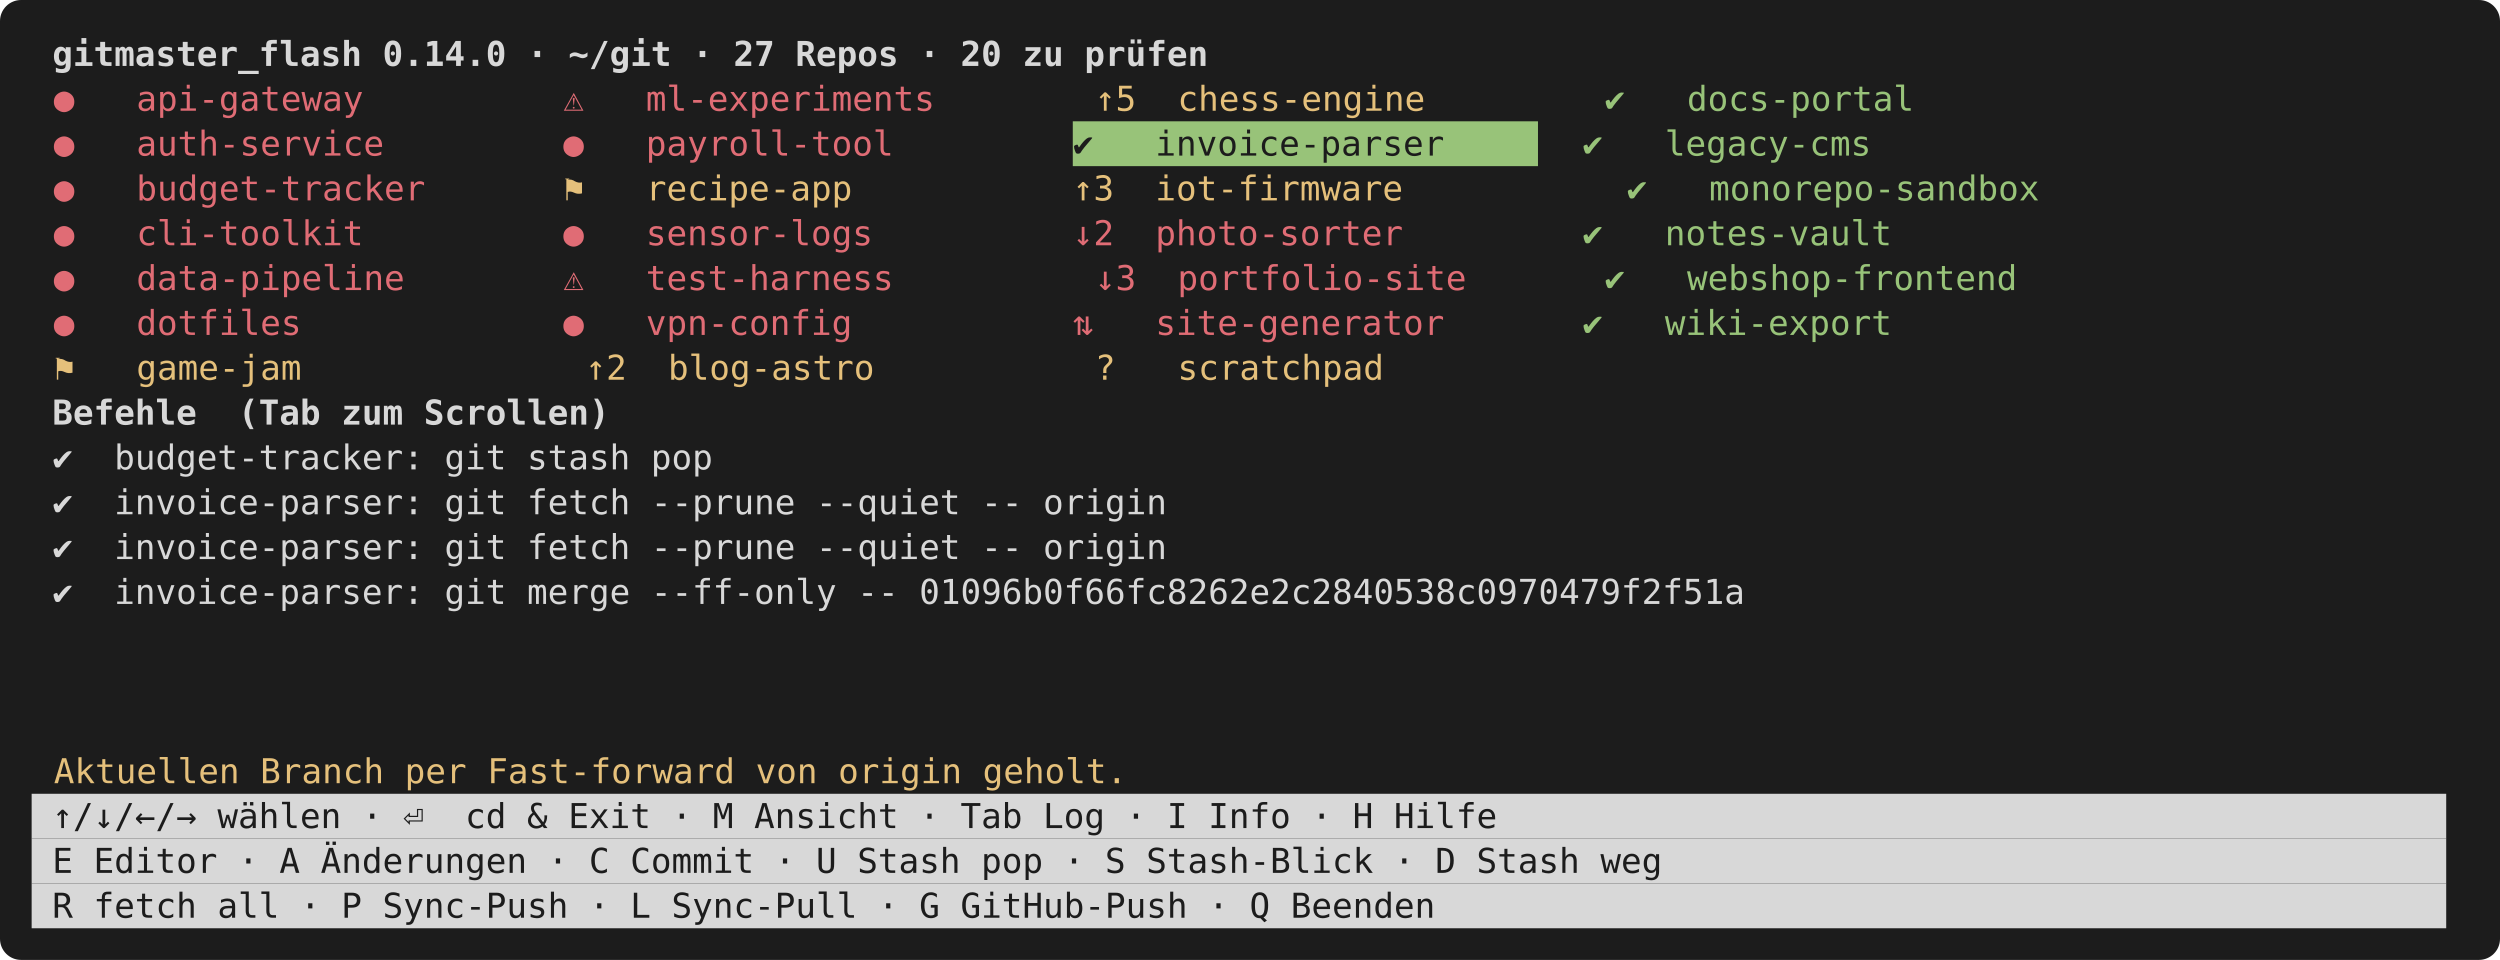
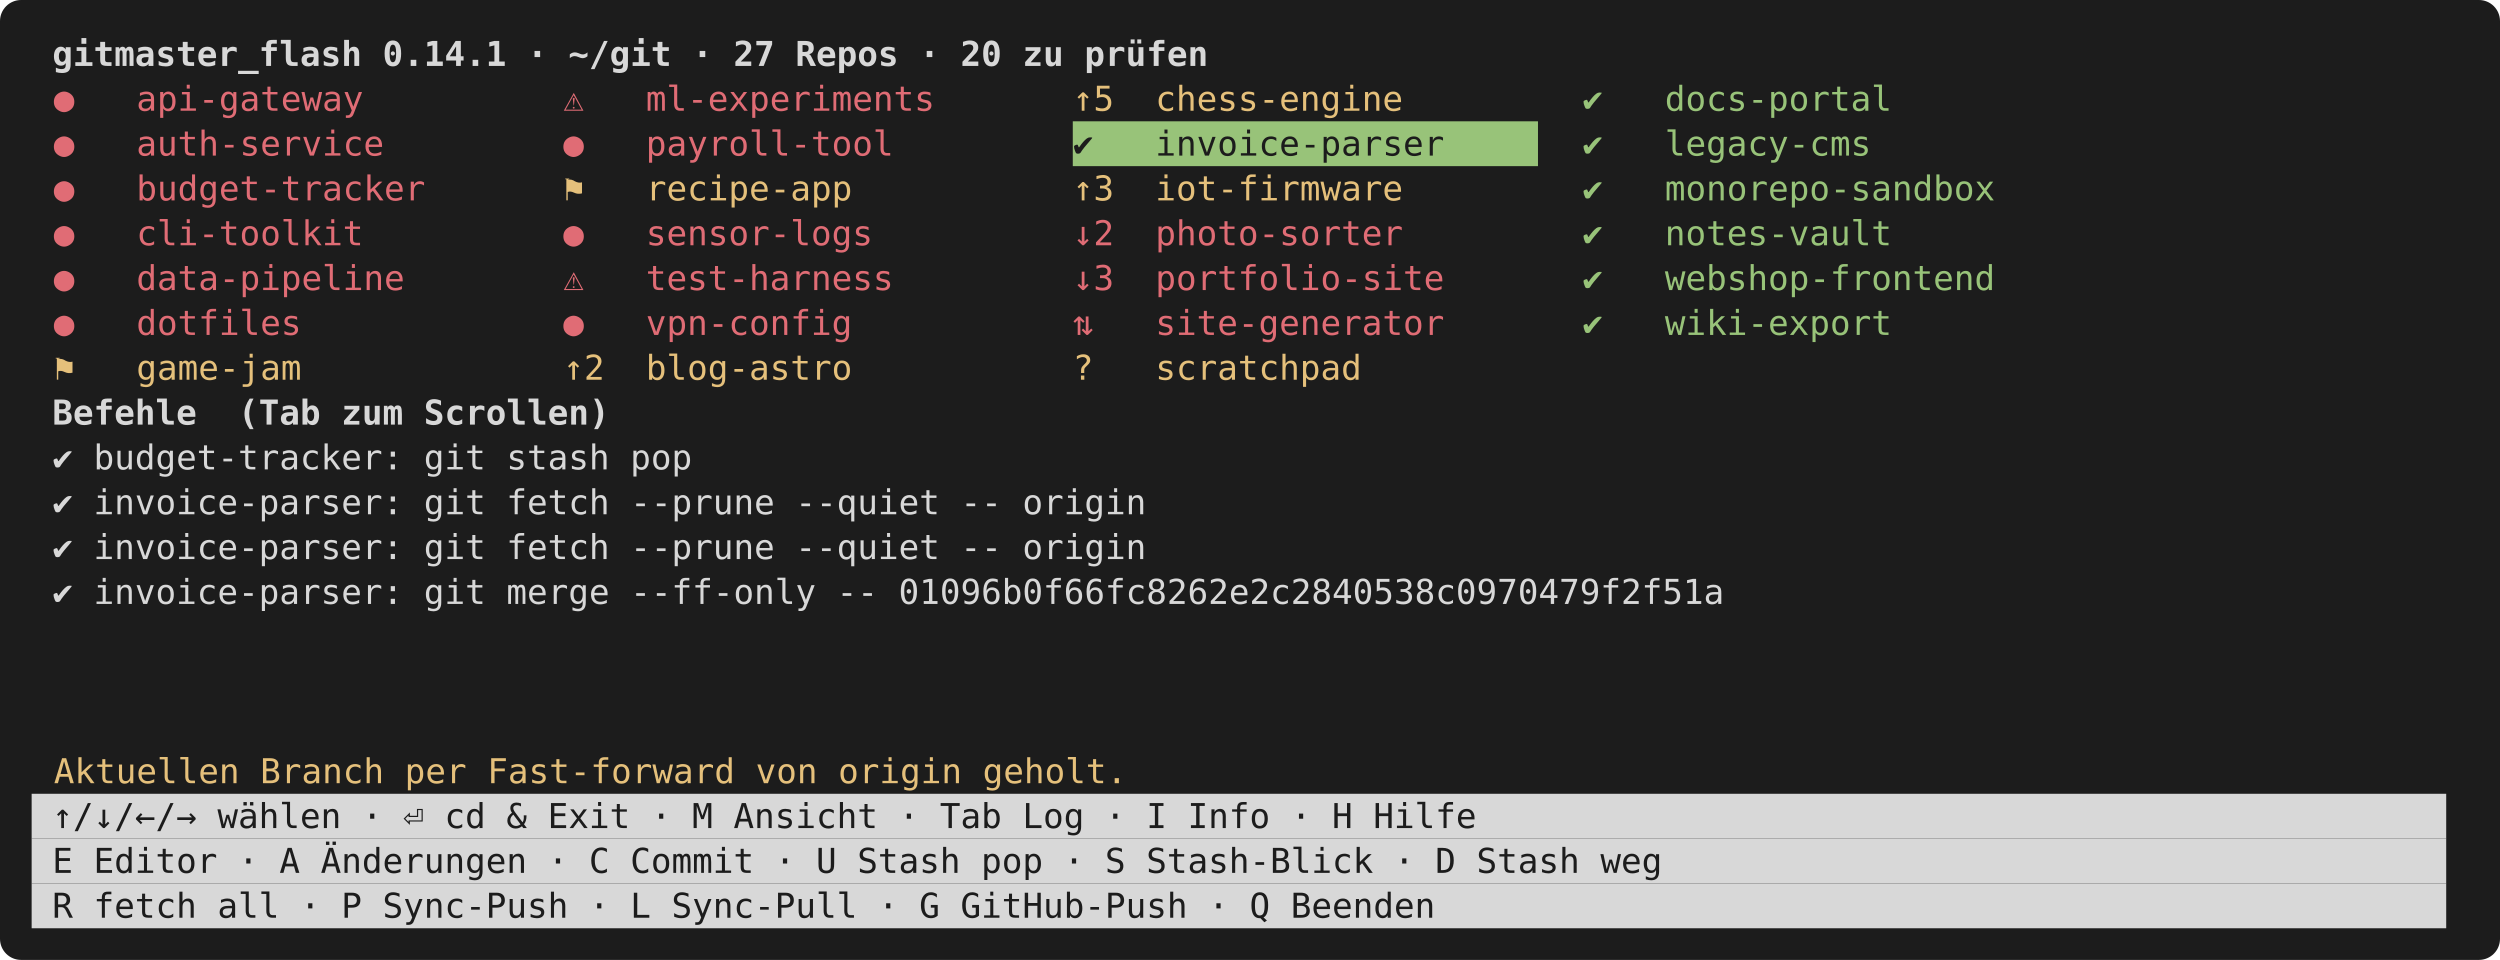
<svg xmlns="http://www.w3.org/2000/svg" viewBox="0 0 948 364" width="948" height="364" font-family="ui-monospace,SFMono-Regular,Menlo,Consolas,monospace" font-size="13">
  <rect width="948" height="364" rx="8" fill="#1c1c1c" />
-   <text x="12.0" y="25.0" fill="#d8d8d8" font-weight="bold" xml:space="preserve"> gitmaster_flash 0.14.0 · ~/git · 27 Repos · 20 zu prüfen                                                    </text>
+   <text x="12.0" y="25.0" fill="#d8d8d8" font-weight="bold" xml:space="preserve"> gitmaster_flash 0.14.1 · ~/git · 27 Repos · 20 zu prüfen                                                    </text>
  <text x="20.4" y="42.0" fill="#e06c75" xml:space="preserve">●   api-gateway      </text>
  <text x="213.6" y="42.0" fill="#e06c75" xml:space="preserve">⚠   ml-experiments   </text>
-   <text x="415.2" y="42.0" fill="#e5c07b" xml:space="preserve">↑5  chess-engine     </text>
-   <text x="608.4" y="42.0" fill="#98c379" xml:space="preserve">✔   docs-portal      </text>
+   <text x="406.8" y="42.0" fill="#e5c07b" xml:space="preserve">↑5  chess-engine     </text>
+   <text x="600.0" y="42.0" fill="#98c379" xml:space="preserve">✔   docs-portal      </text>
  <text x="20.4" y="59.0" fill="#e06c75" xml:space="preserve">●   auth-service     </text>
  <text x="213.6" y="59.0" fill="#e06c75" xml:space="preserve">●   payroll-tool     </text>
  <rect x="406.8" y="46.0" width="176.4" height="17.0" fill="#98c379" />
  <text x="406.8" y="59.0" fill="#1c1c1c" xml:space="preserve">✔   invoice-parser   </text>
  <text x="600.0" y="59.0" fill="#98c379" xml:space="preserve">✔   legacy-cms       </text>
  <text x="20.4" y="76.0" fill="#e06c75" xml:space="preserve">●   budget-tracker   </text>
  <text x="213.6" y="76.0" fill="#e5c07b" xml:space="preserve">⚑   recipe-app       </text>
  <text x="406.8" y="76.0" fill="#e5c07b" xml:space="preserve">↑3  iot-firmware     </text>
-   <text x="616.8" y="76.0" fill="#98c379" xml:space="preserve">✔   monorepo-sandbox </text>
+   <text x="600.0" y="76.0" fill="#98c379" xml:space="preserve">✔   monorepo-sandbox </text>
  <text x="20.4" y="93.0" fill="#e06c75" xml:space="preserve">●   cli-toolkit      </text>
  <text x="213.6" y="93.0" fill="#e06c75" xml:space="preserve">●   sensor-logs      </text>
  <text x="406.8" y="93.0" fill="#e06c75" xml:space="preserve">↓2  photo-sorter     </text>
  <text x="600.0" y="93.0" fill="#98c379" xml:space="preserve">✔   notes-vault      </text>
  <text x="20.4" y="110.0" fill="#e06c75" xml:space="preserve">●   data-pipeline    </text>
  <text x="213.6" y="110.0" fill="#e06c75" xml:space="preserve">⚠   test-harness     </text>
-   <text x="415.2" y="110.0" fill="#e06c75" xml:space="preserve">↓3  portfolio-site   </text>
-   <text x="608.4" y="110.0" fill="#98c379" xml:space="preserve">✔   webshop-frontend </text>
+   <text x="406.8" y="110.0" fill="#e06c75" xml:space="preserve">↓3  portfolio-site   </text>
+   <text x="600.0" y="110.0" fill="#98c379" xml:space="preserve">✔   webshop-frontend </text>
  <text x="20.4" y="127.0" fill="#e06c75" xml:space="preserve">●   dotfiles         </text>
  <text x="213.6" y="127.0" fill="#e06c75" xml:space="preserve">●   vpn-config       </text>
  <text x="406.8" y="127.0" fill="#e06c75" xml:space="preserve">⇅   site-generator   </text>
  <text x="600.0" y="127.0" fill="#98c379" xml:space="preserve">✔   wiki-export      </text>
  <text x="20.4" y="144.0" fill="#e5c07b" xml:space="preserve">⚑   game-jam         </text>
-   <text x="222.0" y="144.0" fill="#e5c07b" xml:space="preserve">↑2  blog-astro       </text>
-   <text x="415.2" y="144.0" fill="#e5c07b" xml:space="preserve">?   scratchpad       </text>
+   <text x="213.6" y="144.0" fill="#e5c07b" xml:space="preserve">↑2  blog-astro       </text>
+   <text x="406.8" y="144.0" fill="#e5c07b" xml:space="preserve">?   scratchpad       </text>
  <text x="12.0" y="161.0" fill="#d8d8d8" font-weight="bold" xml:space="preserve"> Befehle  (Tab zum Scrollen)</text>
-   <text x="12.0" y="178.0" fill="#d8d8d8" xml:space="preserve"> ✔  budget-tracker: git stash pop                                                                             </text>
-   <text x="12.0" y="195.0" fill="#d8d8d8" xml:space="preserve"> ✔  invoice-parser: git fetch --prune --quiet -- origin                                                       </text>
-   <text x="12.0" y="212.0" fill="#d8d8d8" xml:space="preserve"> ✔  invoice-parser: git fetch --prune --quiet -- origin                                                       </text>
-   <text x="12.0" y="229.0" fill="#d8d8d8" xml:space="preserve"> ✔  invoice-parser: git merge --ff-only -- 01096b0f66fc8262e2c2840538c0970479f2f51a                           </text>
+   <text x="12.0" y="178.0" fill="#d8d8d8" xml:space="preserve"> ✔ budget-tracker: git stash pop                                                                              </text>
+   <text x="12.0" y="195.0" fill="#d8d8d8" xml:space="preserve"> ✔ invoice-parser: git fetch --prune --quiet -- origin                                                        </text>
+   <text x="12.0" y="212.0" fill="#d8d8d8" xml:space="preserve"> ✔ invoice-parser: git fetch --prune --quiet -- origin                                                        </text>
+   <text x="12.0" y="229.0" fill="#d8d8d8" xml:space="preserve"> ✔ invoice-parser: git merge --ff-only -- 01096b0f66fc8262e2c2840538c0970479f2f51a                            </text>
  <text x="20.4" y="297.0" fill="#e5c07b" xml:space="preserve">Aktuellen Branch per Fast-forward von origin geholt.</text>
  <rect x="12.0" y="301.0" width="915.6" height="17.0" fill="#d8d8d8" />
-   <text x="12.0" y="314.0" fill="#1c1c1c" xml:space="preserve"> ↑/↓/←/→ wählen · ⏎  cd &amp; Exit · M Ansicht · Tab Log · I Info · H Hilfe                                      </text>
+   <text x="12.0" y="314.0" fill="#1c1c1c" xml:space="preserve"> ↑/↓/←/→ wählen · ⏎ cd &amp; Exit · M Ansicht · Tab Log · I Info · H Hilfe                                       </text>
  <rect x="12.0" y="318.0" width="915.6" height="17.0" fill="#d8d8d8" />
  <text x="12.0" y="331.0" fill="#1c1c1c" xml:space="preserve"> E Editor · A Änderungen · C Commit · U Stash pop · S Stash-Blick · D Stash weg                              </text>
  <rect x="12.0" y="335.0" width="915.6" height="17.0" fill="#d8d8d8" />
  <text x="12.0" y="348.0" fill="#1c1c1c" xml:space="preserve"> R fetch all · P Sync-Push · L Sync-Pull · G GitHub-Push · Q Beenden                                         </text>
</svg>
